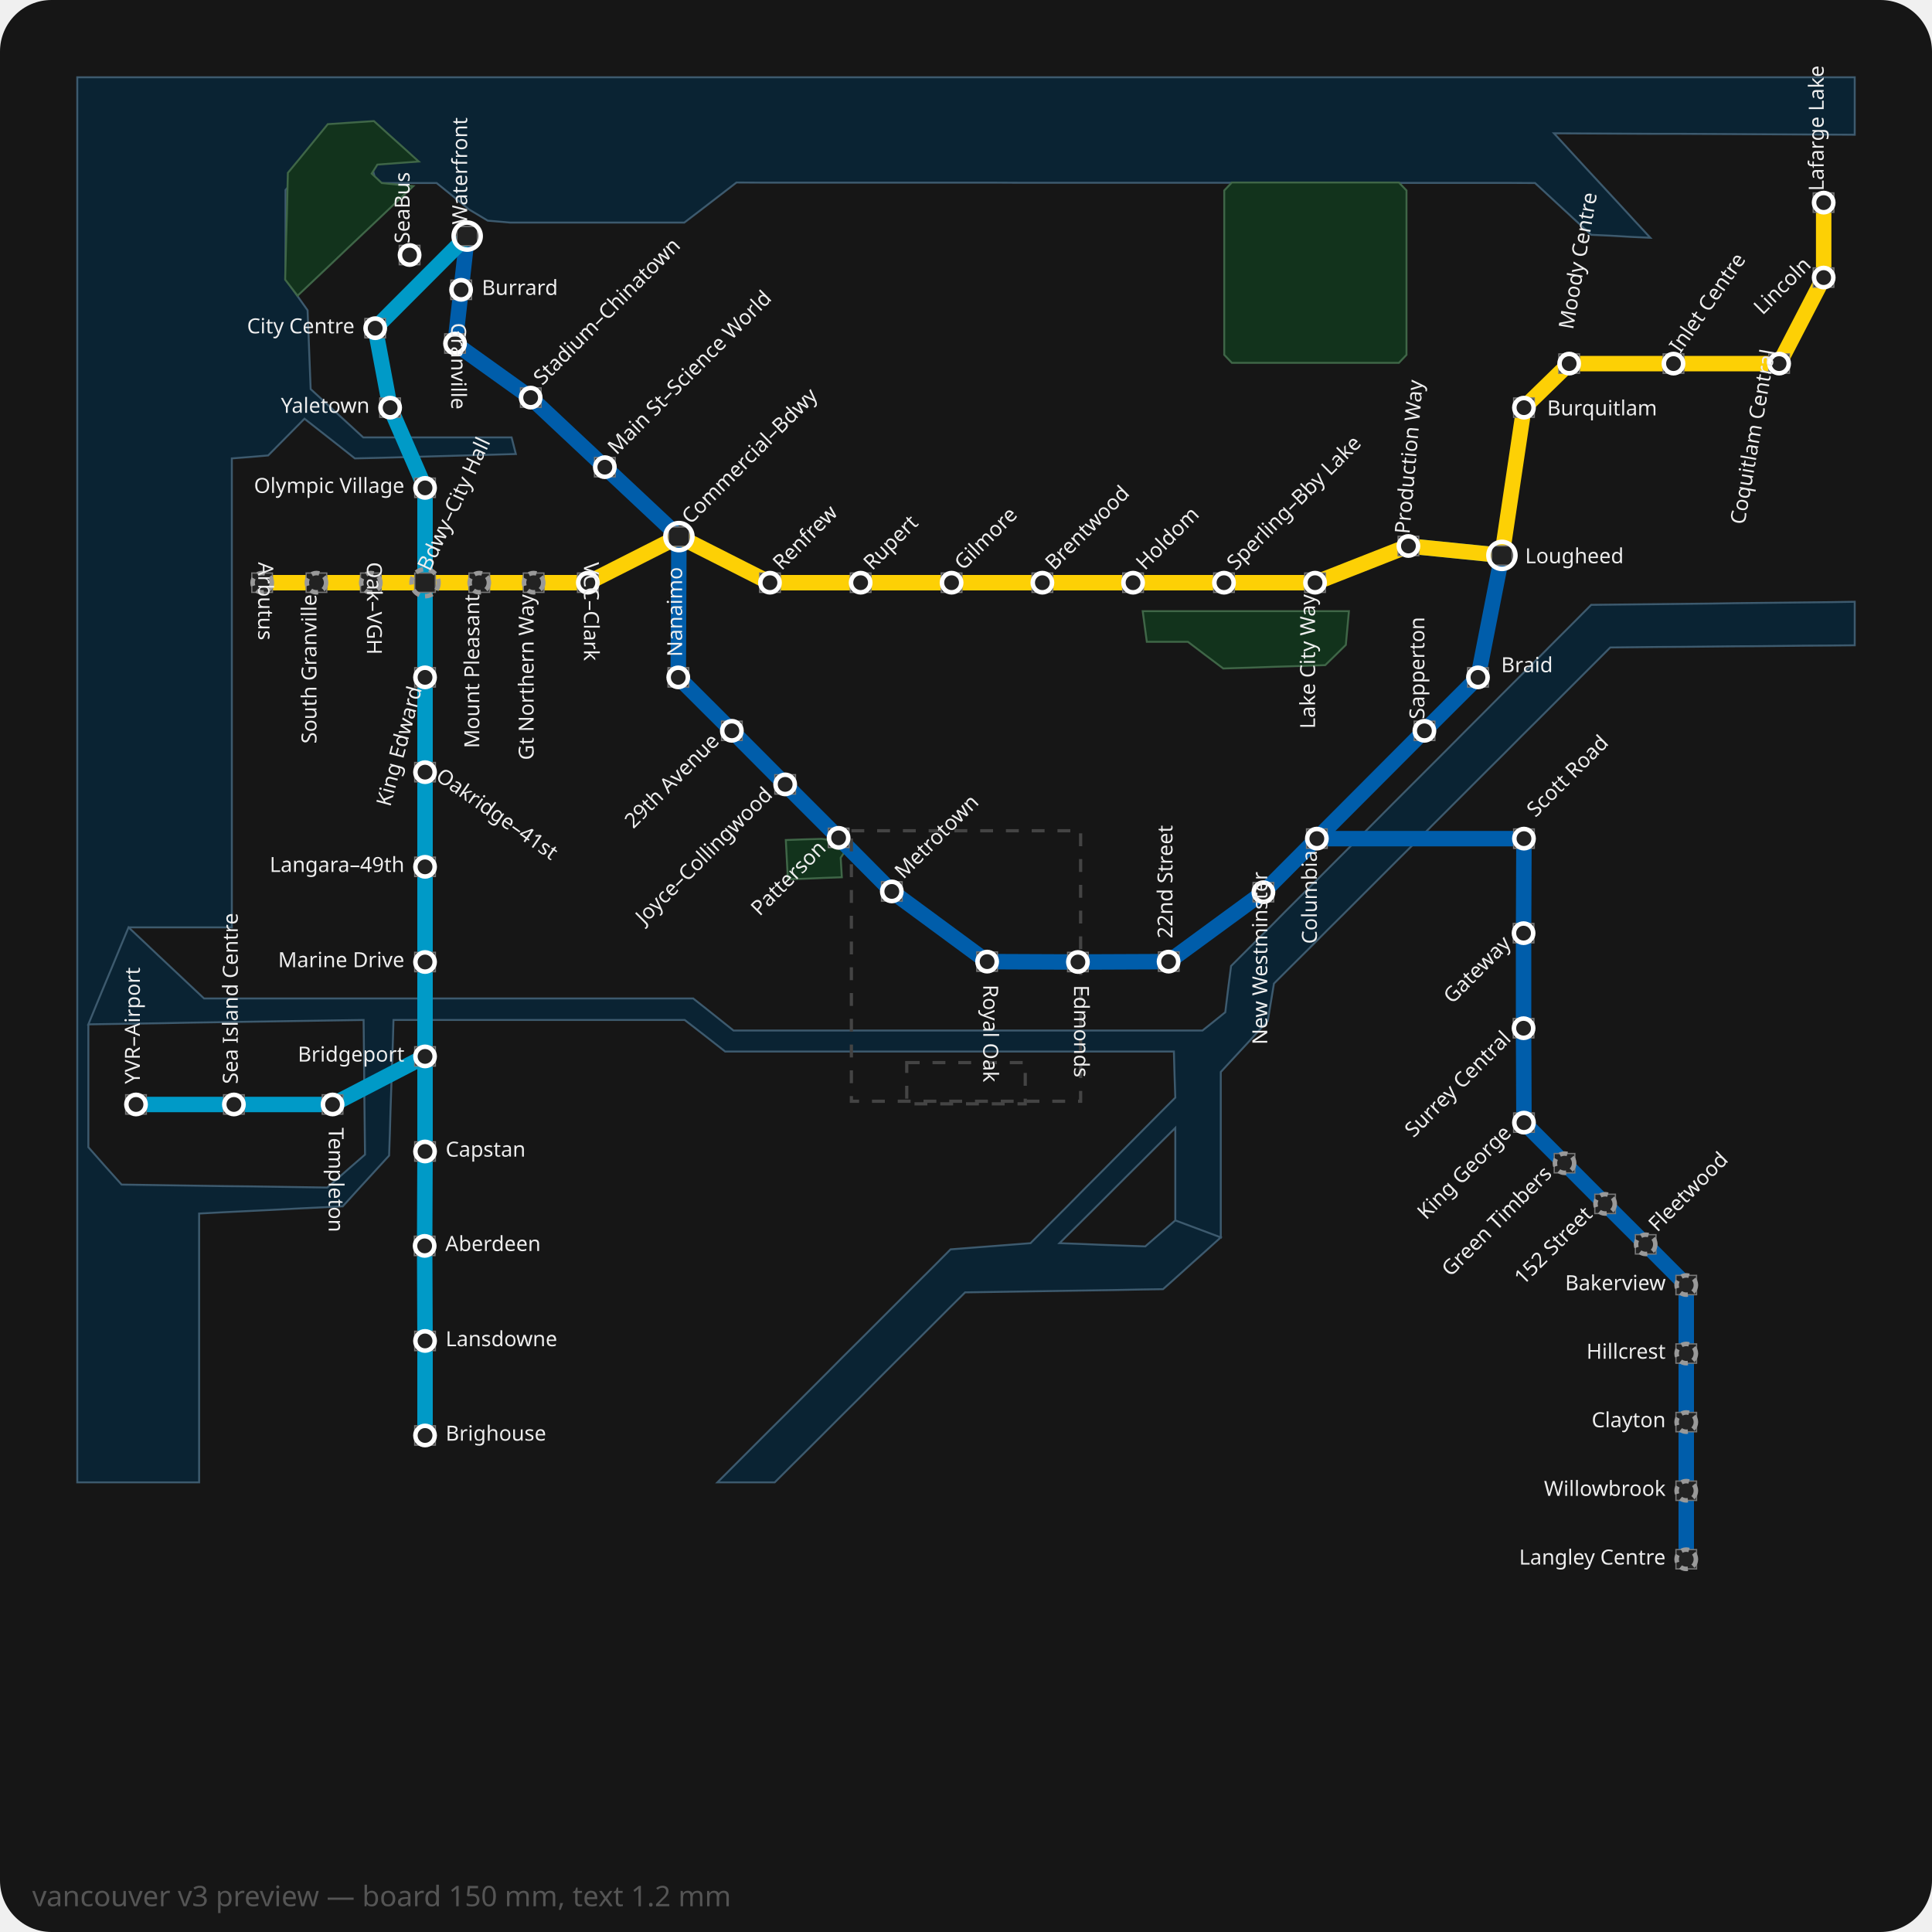
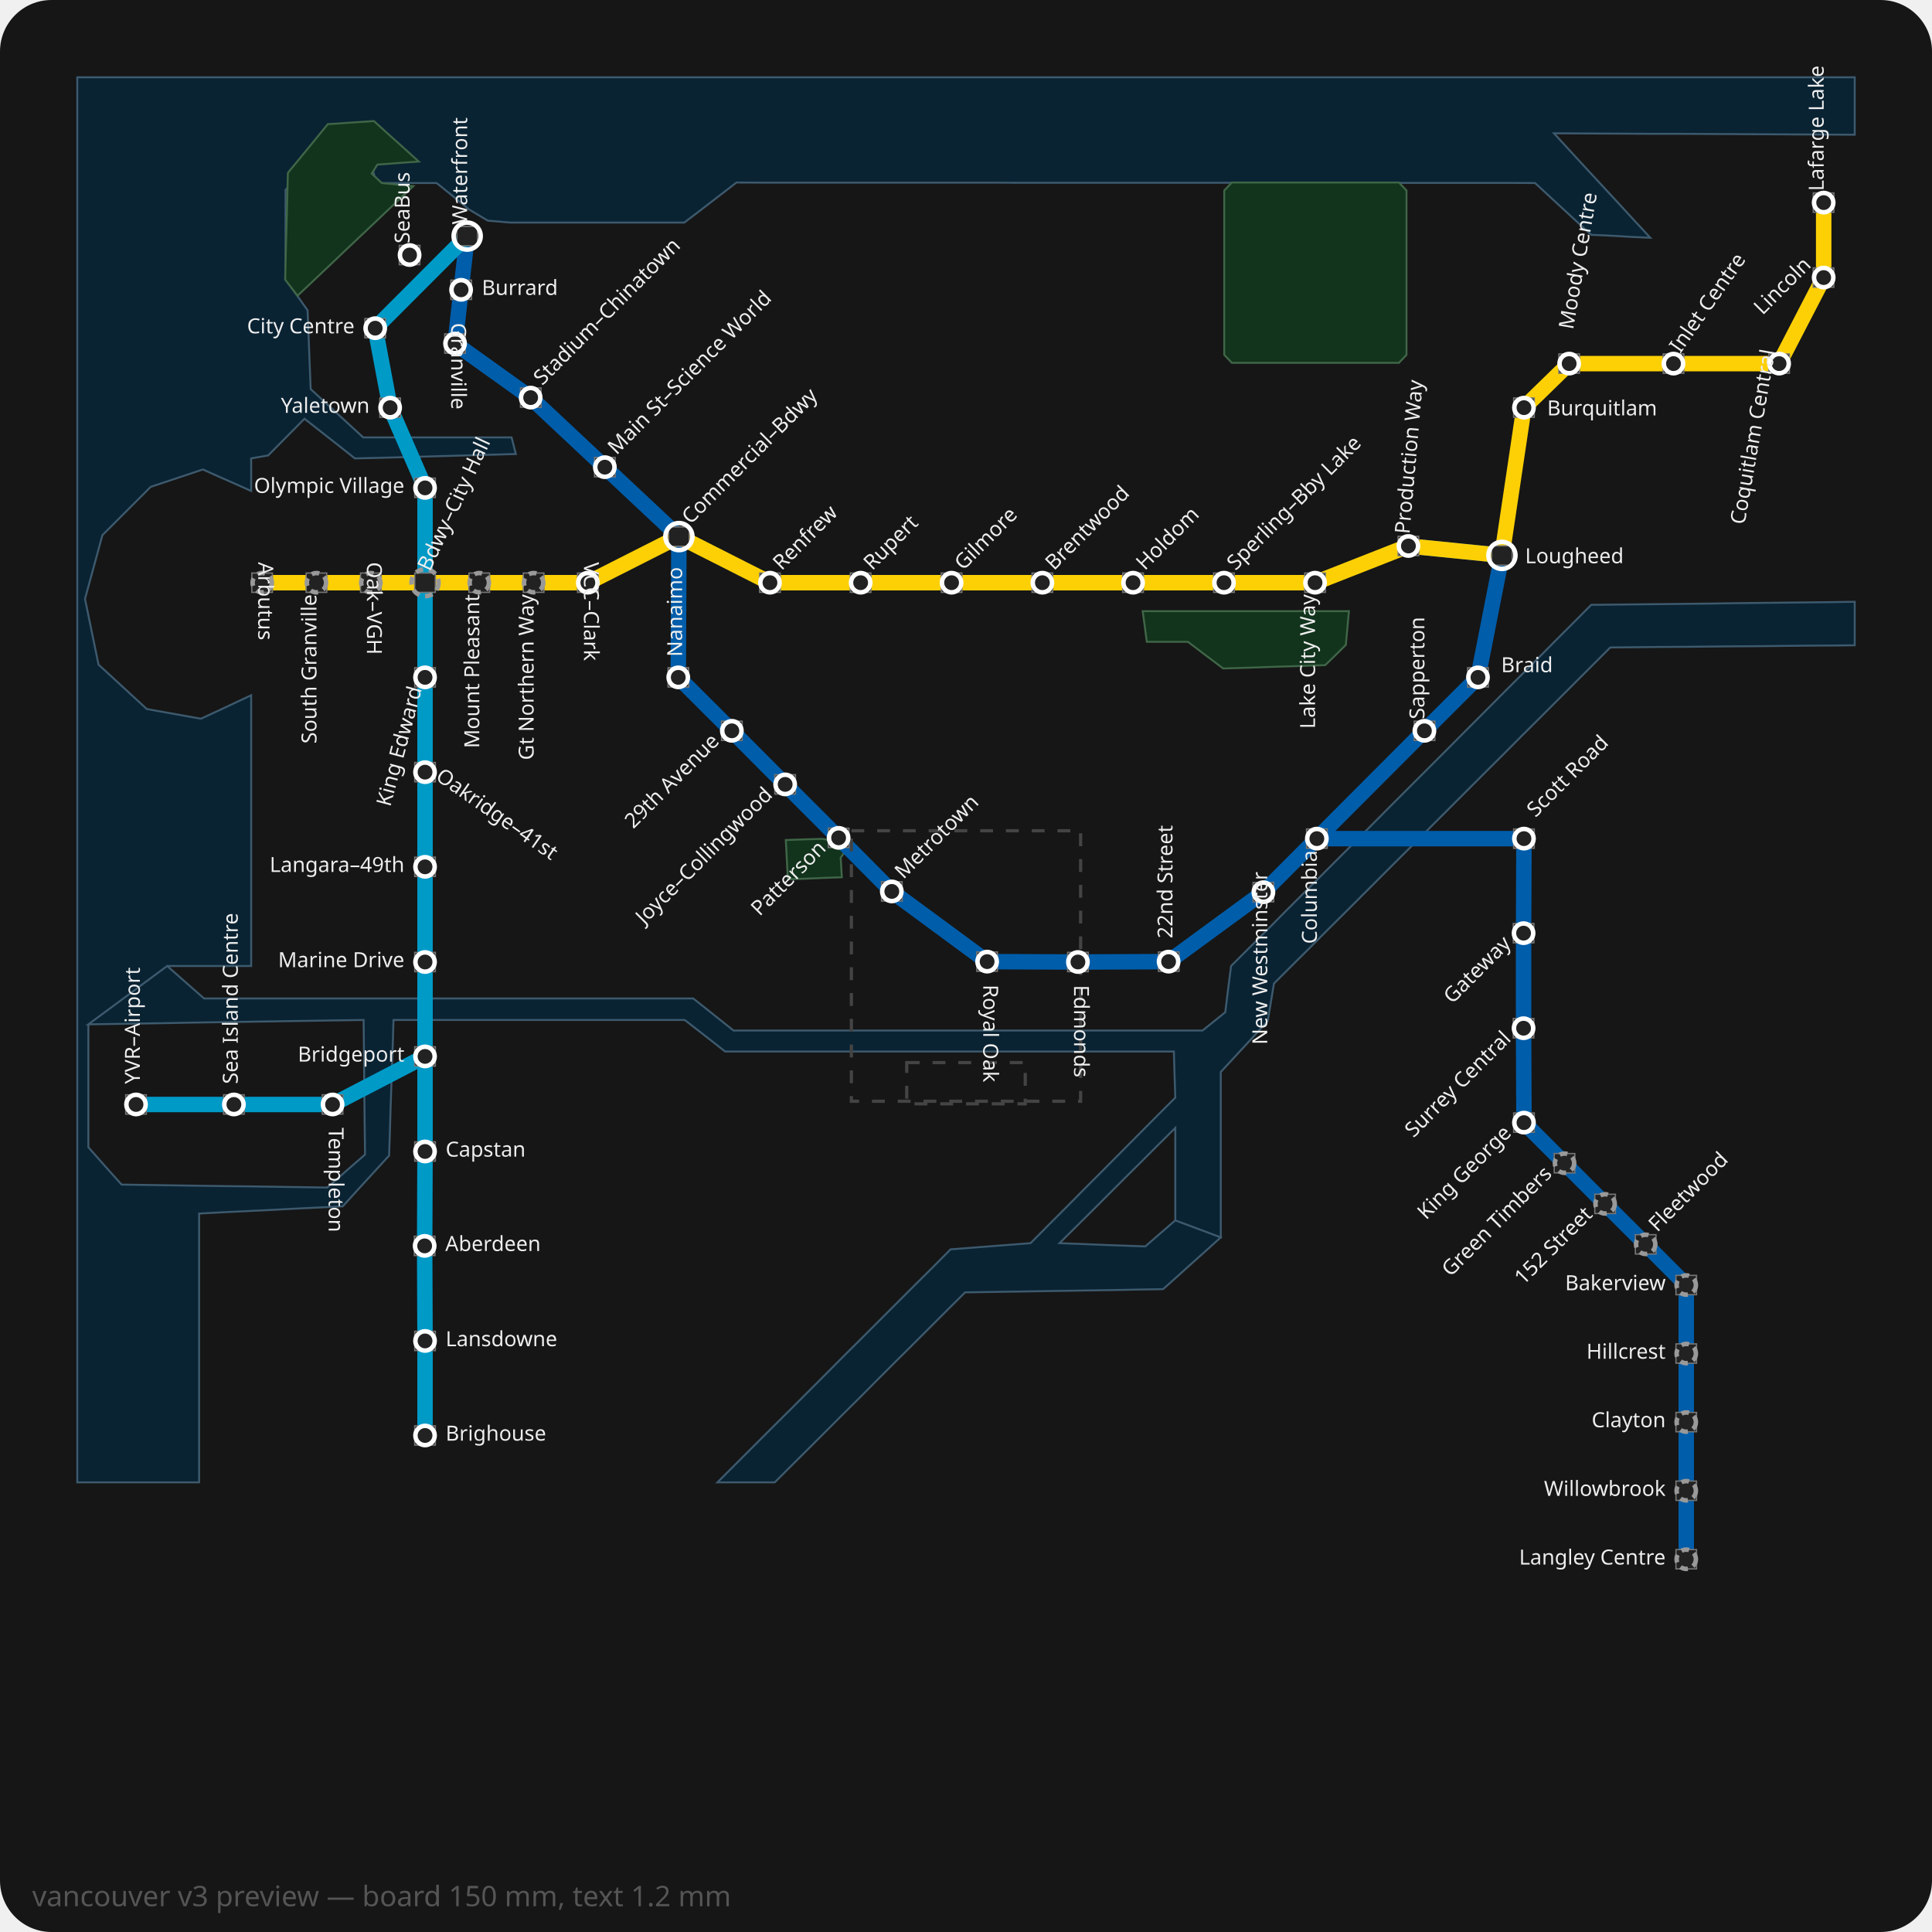
<svg xmlns="http://www.w3.org/2000/svg" width="150.0mm" height="150.0mm" viewBox="0 0 150.0 150.0" font-family="sans-serif">
  <rect x="0" y="0" width="150.0" height="150.0" rx="4" fill="#161616" />
-   <polygon points="6.00,6.00 6.00,7.98 6.00,9.97 6.00,11.95 6.00,13.93 6.00,15.92 6.00,17.90 6.00,19.88 6.00,21.87 6.00,23.85 6.00,25.84 6.00,27.82 6.00,29.80 6.00,31.79 6.00,33.77 6.00,35.75 6.00,37.74 6.00,39.72 6.00,41.70 6.00,43.69 6.00,45.67 6.00,47.65 6.00,49.64 6.00,51.62 6.00,53.61 6.00,55.59 6.00,57.57 6.00,59.56 6.00,61.54 6.00,63.52 6.00,65.51 6.00,67.49 6.00,69.47 6.00,71.46 6.00,73.44 6.00,75.42 6.00,77.41 6.00,79.39 6.00,81.37 6.00,83.36 6.00,85.34 6.00,87.33 6.00,89.31 6.00,91.29 6.00,93.28 6.00,95.26 6.00,97.24 6.00,99.23 6.00,101.21 6.00,103.19 6.00,105.18 6.00,107.16 6.00,109.14 6.00,111.13 6.00,113.11 6.00,115.09 7.89,115.09 9.79,115.09 11.68,115.09 13.57,115.09 15.46,115.09 15.46,113.20 15.46,111.30 15.46,109.40 15.46,107.50 15.46,105.60 15.46,103.71 15.46,101.81 15.46,99.91 15.46,98.01 15.46,96.11 15.46,94.22 17.32,94.12 19.18,94.03 21.04,93.94 22.89,93.84 24.75,93.75 26.61,93.66 27.81,92.34 29.01,91.03 30.21,89.72 30.27,87.96 30.32,86.20 30.38,84.45 30.44,82.70 30.50,80.94 30.55,79.19 32.44,79.19 34.32,79.19 36.21,79.19 38.09,79.19 39.97,79.19 41.86,79.19 43.74,79.19 45.62,79.19 47.51,79.19 49.39,79.19 51.28,79.19 53.16,79.19 54.73,80.41 56.30,81.64 58.23,81.64 60.17,81.64 62.10,81.64 64.04,81.64 65.97,81.64 67.91,81.64 69.85,81.64 71.78,81.64 73.72,81.64 75.65,81.64 77.59,81.64 79.53,81.64 81.46,81.64 83.40,81.64 85.33,81.64 87.27,81.64 89.20,81.64 91.14,81.64 91.19,83.43 91.25,85.22 89.84,86.63 88.44,88.04 87.03,89.46 85.63,90.87 84.22,92.28 82.82,93.70 81.41,95.11 80.01,96.52 78.46,96.64 76.91,96.76 75.35,96.88 73.80,97.00 72.41,98.40 71.01,99.79 69.62,101.18 68.23,102.57 66.84,103.96 65.44,105.35 64.05,106.75 62.66,108.14 61.27,109.53 59.87,110.92 58.48,112.31 57.09,113.70 55.70,115.09 57.18,115.09 58.67,115.09 60.15,115.09 61.49,113.75 62.84,112.41 64.18,111.07 65.52,109.73 66.87,108.39 68.21,107.04 69.55,105.70 70.90,104.36 72.24,103.02 73.58,101.68 74.93,100.34 76.85,100.31 78.77,100.28 80.69,100.25 82.61,100.22 84.53,100.19 86.46,100.16 88.38,100.12 90.30,100.09 91.42,99.09 92.54,98.08 93.66,97.08 94.78,96.07 93.02,95.41 91.25,94.75 90.08,95.76 88.92,96.77 87.25,96.71 85.59,96.65 83.93,96.58 82.26,96.52 83.54,95.25 84.83,93.97 86.11,92.69 87.39,91.41 88.68,90.13 89.96,88.85 91.25,87.57 91.25,89.37 91.25,91.16 91.25,92.96 91.25,94.75 93.02,95.41 94.78,96.07 94.78,94.24 94.78,92.41 94.78,90.57 94.78,88.74 94.78,86.90 94.78,85.07 94.78,83.23 96.00,81.91 97.22,80.59 98.43,79.26 98.67,77.81 98.91,76.36 100.28,74.99 101.66,73.62 103.03,72.24 104.41,70.87 105.78,69.50 107.16,68.12 108.53,66.75 109.91,65.38 111.28,64.00 112.65,62.63 114.03,61.25 115.40,59.88 116.78,58.51 118.15,57.13 119.53,55.76 120.90,54.39 122.28,53.01 123.65,51.64 125.02,50.27 126.92,50.25 128.82,50.23 130.72,50.22 132.62,50.20 134.51,50.18 136.41,50.17 138.31,50.15 140.20,50.13 142.10,50.12 144.00,50.10 144.00,48.41 144.00,46.72 142.14,46.75 140.28,46.77 138.42,46.79 136.56,46.81 134.70,46.83 132.84,46.86 130.98,46.88 129.12,46.90 127.26,46.92 125.40,46.94 123.54,46.96 122.14,48.37 120.74,49.77 119.35,51.17 117.95,52.57 116.55,53.97 115.15,55.38 113.75,56.78 112.36,58.18 110.96,59.58 109.56,60.98 108.16,62.38 106.76,63.79 105.37,65.19 103.97,66.59 102.57,67.99 101.17,69.39 99.77,70.79 98.38,72.20 96.98,73.60 95.58,75.00 95.35,76.79 95.13,78.59 94.25,79.30 93.36,80.01 91.44,80.01 89.53,80.01 87.61,80.01 85.70,80.01 83.78,80.01 81.86,80.01 79.95,80.01 78.03,80.01 76.12,80.01 74.20,80.01 72.28,80.01 70.37,80.01 68.45,80.01 66.54,80.01 64.62,80.01 62.70,80.01 60.79,80.01 58.87,80.01 56.95,80.01 55.91,79.18 54.87,78.35 53.82,77.52 51.82,77.52 49.82,77.52 47.82,77.52 45.82,77.52 43.83,77.52 41.83,77.52 39.83,77.52 37.83,77.52 35.83,77.52 33.83,77.52 31.83,77.52 29.83,77.52 27.83,77.52 25.83,77.52 23.84,77.52 21.84,77.52 19.84,77.52 17.84,77.52 15.84,77.52 14.67,76.42 13.49,75.31 12.32,74.21 11.15,73.10 9.98,72.00 9.35,73.51 8.73,75.01 8.10,76.52 7.48,78.02 6.86,79.53 8.80,79.50 10.74,79.47 12.68,79.44 14.63,79.40 16.57,79.37 18.51,79.34 20.46,79.31 22.40,79.28 24.34,79.25 26.29,79.22 28.23,79.19 28.25,80.93 28.27,82.67 28.28,84.41 28.30,86.16 28.32,87.90 28.34,89.64 26.87,90.92 25.41,92.20 23.41,92.17 21.42,92.14 19.42,92.11 17.42,92.09 15.43,92.06 13.43,92.03 11.43,92.00 9.44,91.97 8.14,90.52 6.86,89.07 6.86,87.16 6.86,85.25 6.86,83.35 6.86,81.44 6.86,79.53 7.48,78.02 8.10,76.52 8.73,75.01 9.35,73.51 9.98,72.00 11.58,72.00 13.19,72.00 14.79,72.00 16.39,72.00 18.00,72.00 18.00,70.08 18.00,68.17 18.00,66.25 18.00,64.34 18.00,62.42 18.00,60.50 18.00,58.59 18.00,56.67 18.00,54.76 18.00,52.84 18.00,50.92 18.00,49.01 18.00,47.09 18.00,45.18 18.00,43.26 18.00,41.34 18.00,39.43 18.00,37.51 18.00,35.59 19.41,35.48 20.82,35.36 21.76,34.41 22.70,33.46 23.64,32.51 24.95,33.54 26.25,34.56 27.55,35.59 29.34,35.55 31.12,35.50 32.91,35.45 34.70,35.40 36.48,35.35 38.27,35.30 40.05,35.25 39.72,33.96 37.80,33.96 35.88,33.96 33.96,33.96 32.04,33.96 30.12,33.96 28.20,33.96 26.84,32.71 25.48,31.46 24.12,30.21 24.06,28.68 24.00,27.15 23.94,25.62 23.88,24.09 23.02,22.88 22.17,21.67 22.17,19.94 22.17,18.21 22.17,16.48 22.17,14.75 23.36,13.37 24.55,12.00 26.35,11.92 28.14,11.84 29.94,11.76 30.83,12.30 29.84,12.59 28.86,12.88 29.22,14.21 30.78,14.21 32.34,14.21 33.90,14.21 35.16,15.23 36.41,16.26 37.87,17.13 39.60,17.28 41.53,17.28 43.46,17.28 45.40,17.28 47.33,17.28 49.26,17.28 51.20,17.28 53.13,17.28 54.48,16.25 55.83,15.21 57.18,14.17 59.18,14.18 61.18,14.18 63.18,14.18 65.18,14.18 67.18,14.18 69.18,14.18 71.18,14.18 73.18,14.18 75.18,14.18 77.18,14.18 79.18,14.19 81.18,14.19 83.18,14.19 85.18,14.19 87.18,14.19 89.18,14.19 91.18,14.19 93.18,14.19 95.18,14.19 97.18,14.19 99.18,14.20 101.18,14.20 103.18,14.20 105.18,14.20 107.18,14.20 109.18,14.20 111.18,14.20 113.18,14.20 115.18,14.20 117.18,14.20 119.18,14.21 120.63,15.55 122.08,16.89 123.54,18.23 125.07,18.30 126.60,18.39 128.13,18.46 126.88,17.11 125.64,15.76 124.39,14.41 123.14,13.06 121.89,11.70 120.65,10.35 122.59,10.36 124.54,10.37 126.48,10.38 128.43,10.39 130.38,10.39 132.32,10.40 134.27,10.41 136.22,10.42 138.16,10.43 140.11,10.44 142.05,10.45 144.00,10.46 144.00,8.97 144.00,7.49 144.00,6.00 142.00,6.00 140.00,6.00 138.00,6.00 136.00,6.00 134.00,6.00 132.00,6.00 130.00,6.00 128.00,6.00 126.00,6.00 124.00,6.00 122.00,6.00 120.00,6.00 118.00,6.00 116.00,6.00 114.00,6.00 112.00,6.00 110.00,6.00 108.00,6.00 106.00,6.00 104.00,6.00 102.00,6.00 100.00,6.00 98.00,6.00 96.00,6.00 94.00,6.00 92.00,6.00 90.00,6.00 88.00,6.00 86.00,6.00 84.00,6.00 82.00,6.00 80.00,6.00 78.00,6.00 76.00,6.00 74.00,6.00 72.00,6.00 70.00,6.00 68.00,6.00 66.00,6.00 64.00,6.00 62.00,6.00 60.00,6.00 58.00,6.00 56.00,6.00 54.00,6.00 52.00,6.00 50.00,6.00 48.00,6.00 46.00,6.00 44.00,6.00 42.00,6.00 40.00,6.00 38.00,6.00 36.00,6.00 34.00,6.00 32.00,6.00 30.00,6.00 28.00,6.00 26.00,6.00 24.00,6.00 22.00,6.00 20.00,6.00 18.00,6.00 16.00,6.00 14.00,6.00 12.00,6.00 10.00,6.00 8.00,6.00" fill="#0a2333" stroke="#3d5a6e" stroke-width="0.15" />
+   <polygon points="6.00,6.00 6.00,7.98 6.00,9.97 6.00,11.95 6.00,13.93 6.00,15.92 6.00,17.90 6.00,19.88 6.00,21.87 6.00,23.85 6.00,25.84 6.00,27.82 6.00,29.80 6.00,31.79 6.00,33.77 6.00,35.75 6.00,37.74 6.00,39.72 6.00,41.70 6.00,43.69 6.00,45.67 6.00,47.65 6.00,49.64 6.00,51.62 6.00,53.61 6.00,55.59 6.00,57.57 6.00,59.56 6.00,61.54 6.00,63.52 6.00,65.51 6.00,67.49 6.00,69.47 6.00,71.46 6.00,73.44 6.00,75.42 6.00,77.41 6.00,79.39 6.00,81.37 6.00,83.36 6.00,85.34 6.00,87.33 6.00,89.31 6.00,91.29 6.00,93.28 6.00,95.26 6.00,97.24 6.00,99.23 6.00,101.21 6.00,103.19 6.00,105.18 6.00,107.16 6.00,109.14 6.00,111.13 6.00,113.11 6.00,115.09 7.89,115.09 9.79,115.09 11.68,115.09 13.57,115.09 15.46,115.09 15.46,113.20 15.46,111.30 15.46,109.40 15.46,107.50 15.46,105.60 15.46,103.71 15.46,101.81 15.46,99.91 15.46,98.01 15.46,96.11 15.46,94.22 17.32,94.12 19.18,94.03 21.04,93.94 22.89,93.84 24.75,93.75 26.61,93.66 27.81,92.34 29.01,91.03 30.21,89.72 30.27,87.96 30.32,86.20 30.38,84.45 30.44,82.70 30.50,80.94 30.55,79.19 32.44,79.19 34.32,79.19 36.21,79.19 38.09,79.19 39.97,79.19 41.86,79.19 43.74,79.19 45.62,79.19 47.51,79.19 49.39,79.19 51.28,79.19 53.16,79.19 54.73,80.41 56.30,81.64 58.23,81.64 60.17,81.64 62.10,81.64 64.04,81.64 65.97,81.64 67.91,81.64 69.85,81.64 71.78,81.64 73.72,81.64 75.65,81.64 77.59,81.64 79.53,81.64 81.46,81.64 83.40,81.64 85.33,81.64 87.27,81.64 89.20,81.64 91.14,81.64 91.19,83.43 91.25,85.22 89.84,86.63 88.44,88.04 87.03,89.46 85.63,90.87 84.22,92.28 82.82,93.70 81.41,95.11 80.01,96.52 78.46,96.64 76.91,96.76 75.35,96.88 73.80,97.00 72.41,98.40 71.01,99.79 69.62,101.18 68.23,102.57 66.84,103.96 65.44,105.35 64.05,106.75 62.66,108.14 61.27,109.53 59.87,110.92 58.48,112.31 57.09,113.70 55.70,115.09 57.18,115.09 58.67,115.09 60.15,115.09 61.49,113.75 62.84,112.41 64.18,111.07 65.52,109.73 66.87,108.39 68.21,107.04 69.55,105.70 70.90,104.36 72.24,103.02 73.58,101.68 74.93,100.34 76.85,100.31 78.77,100.28 80.69,100.25 82.61,100.22 84.53,100.19 86.46,100.16 88.38,100.12 90.30,100.09 91.42,99.09 92.54,98.08 93.66,97.08 94.78,96.07 93.02,95.41 91.25,94.75 90.08,95.76 88.92,96.77 87.25,96.71 85.59,96.65 83.93,96.58 82.26,96.52 83.54,95.25 84.83,93.97 86.11,92.69 87.39,91.41 88.68,90.13 89.96,88.85 91.25,87.57 91.25,89.37 91.25,91.16 91.25,92.96 91.25,94.75 93.02,95.41 94.78,96.07 94.78,94.24 94.78,92.41 94.78,90.57 94.78,88.74 94.78,86.90 94.78,85.07 94.78,83.23 96.00,81.91 97.22,80.59 98.43,79.26 98.67,77.81 98.91,76.36 100.28,74.99 101.66,73.62 103.03,72.24 104.41,70.87 105.78,69.50 107.16,68.12 108.53,66.75 109.91,65.38 111.28,64.00 112.65,62.63 114.03,61.25 115.40,59.88 116.78,58.51 118.15,57.13 119.53,55.76 120.90,54.39 122.28,53.01 123.65,51.64 125.02,50.27 126.92,50.25 128.82,50.23 130.72,50.22 132.62,50.20 134.51,50.18 136.41,50.17 138.31,50.15 140.20,50.13 142.10,50.12 144.00,50.10 144.00,48.41 144.00,46.72 142.14,46.75 140.28,46.77 138.42,46.79 136.56,46.81 134.70,46.83 132.84,46.86 130.98,46.88 129.12,46.90 127.26,46.92 125.40,46.94 123.54,46.96 122.14,48.37 120.74,49.77 119.35,51.17 117.95,52.57 116.55,53.97 115.15,55.38 113.75,56.78 112.36,58.18 110.96,59.58 109.56,60.98 108.16,62.38 106.76,63.79 105.37,65.19 103.97,66.59 102.57,67.99 101.17,69.39 99.77,70.79 98.38,72.20 96.98,73.60 95.58,75.00 95.35,76.79 95.13,78.59 94.25,79.30 93.36,80.01 91.44,80.01 89.53,80.01 87.61,80.01 85.70,80.01 83.78,80.01 81.86,80.01 79.95,80.01 78.03,80.01 76.12,80.01 74.20,80.01 72.28,80.01 70.37,80.01 68.45,80.01 66.54,80.01 64.62,80.01 62.70,80.01 60.79,80.01 58.87,80.01 56.95,80.01 55.91,79.18 54.87,78.35 53.82,77.52 51.82,77.52 49.82,77.52 47.82,77.52 45.82,77.52 43.83,77.52 41.83,77.52 39.83,77.52 37.83,77.52 35.83,77.52 33.83,77.52 31.83,77.52 29.83,77.52 27.83,77.52 25.83,77.52 23.84,77.52 21.84,77.52 19.84,77.52 17.84,77.52 15.84,77.52 14.41,76.26 12.98,75.00 11.45,76.13 9.92,77.27 8.39,78.40 6.86,79.53 8.80,79.50 10.74,79.47 12.68,79.44 14.63,79.40 16.57,79.37 18.51,79.34 20.46,79.31 22.40,79.28 24.34,79.25 26.29,79.22 28.23,79.19 28.25,80.93 28.27,82.67 28.28,84.41 28.30,86.16 28.32,87.90 28.34,89.64 26.87,90.92 25.41,92.20 23.41,92.17 21.42,92.14 19.42,92.11 17.42,92.09 15.43,92.06 13.43,92.03 11.43,92.00 9.44,91.97 8.14,90.52 6.86,89.07 6.86,87.16 6.86,85.25 6.86,83.35 6.86,81.44 6.86,79.53 8.39,78.40 9.92,77.27 11.45,76.13 12.98,75.00 14.61,75.00 16.24,75.00 17.87,75.00 19.50,75.00 19.50,73.09 19.50,71.18 19.50,69.27 19.50,67.36 19.50,65.45 19.50,63.54 19.50,61.63 19.50,59.72 19.50,57.81 19.50,55.90 19.50,53.98 18.20,54.59 16.90,55.20 15.60,55.80 14.20,55.55 12.80,55.30 11.40,55.05 10.15,53.90 8.90,52.75 7.65,51.60 7.30,49.90 6.95,48.20 6.60,46.50 7.05,44.85 7.50,43.20 7.95,41.55 9.20,40.30 10.45,39.05 11.70,37.80 13.05,37.35 14.40,36.90 15.75,36.45 17.00,37.01 18.25,37.56 19.50,38.12 19.50,36.86 19.50,35.59 20.82,35.36 21.76,34.41 22.70,33.46 23.64,32.51 24.95,33.54 26.25,34.56 27.55,35.59 29.34,35.55 31.12,35.50 32.91,35.45 34.70,35.40 36.48,35.35 38.27,35.30 40.05,35.25 39.72,33.96 37.80,33.96 35.88,33.96 33.96,33.96 32.04,33.96 30.12,33.96 28.20,33.96 26.84,32.71 25.48,31.46 24.12,30.21 24.06,28.68 24.00,27.15 23.94,25.62 23.88,24.09 23.02,22.88 22.17,21.67 22.17,19.94 22.17,18.21 22.17,16.48 22.17,14.75 23.36,13.37 24.55,12.00 26.35,11.92 28.14,11.84 29.94,11.76 30.83,12.30 29.84,12.59 28.86,12.88 29.22,14.21 30.78,14.21 32.34,14.21 33.90,14.21 35.16,15.23 36.41,16.26 37.87,17.13 39.60,17.28 41.53,17.28 43.46,17.28 45.40,17.28 47.33,17.28 49.26,17.28 51.20,17.28 53.13,17.28 54.48,16.25 55.83,15.21 57.18,14.17 59.18,14.18 61.18,14.18 63.18,14.18 65.18,14.18 67.18,14.18 69.18,14.18 71.18,14.18 73.18,14.18 75.18,14.18 77.18,14.18 79.18,14.19 81.18,14.19 83.18,14.19 85.18,14.19 87.18,14.19 89.18,14.19 91.18,14.19 93.18,14.19 95.18,14.19 97.18,14.19 99.18,14.20 101.18,14.20 103.18,14.20 105.18,14.20 107.18,14.20 109.18,14.20 111.18,14.20 113.18,14.20 115.18,14.20 117.18,14.20 119.18,14.21 120.63,15.55 122.08,16.89 123.54,18.23 125.07,18.30 126.60,18.39 128.13,18.46 126.88,17.11 125.64,15.76 124.39,14.41 123.14,13.06 121.89,11.70 120.65,10.35 122.59,10.36 124.54,10.37 126.48,10.38 128.43,10.39 130.38,10.39 132.32,10.40 134.27,10.41 136.22,10.42 138.16,10.43 140.11,10.44 142.05,10.45 144.00,10.46 144.00,8.97 144.00,7.49 144.00,6.00 142.00,6.00 140.00,6.00 138.00,6.00 136.00,6.00 134.00,6.00 132.00,6.00 130.00,6.00 128.00,6.00 126.00,6.00 124.00,6.00 122.00,6.00 120.00,6.00 118.00,6.00 116.00,6.00 114.00,6.00 112.00,6.00 110.00,6.00 108.00,6.00 106.00,6.00 104.00,6.00 102.00,6.00 100.00,6.00 98.00,6.00 96.00,6.00 94.00,6.00 92.00,6.00 90.00,6.00 88.00,6.00 86.00,6.00 84.00,6.00 82.00,6.00 80.00,6.00 78.00,6.00 76.00,6.00 74.00,6.00 72.00,6.00 70.00,6.00 68.00,6.00 66.00,6.00 64.00,6.00 62.00,6.00 60.00,6.00 58.00,6.00 56.00,6.00 54.00,6.00 52.00,6.00 50.00,6.00 48.00,6.00 46.00,6.00 44.00,6.00 42.00,6.00 40.00,6.00 38.00,6.00 36.00,6.00 34.00,6.00 32.00,6.00 30.00,6.00 28.00,6.00 26.00,6.00 24.00,6.00 22.00,6.00 20.00,6.00 18.00,6.00 16.00,6.00 14.00,6.00 12.00,6.00 10.00,6.00 8.00,6.00" fill="#0a2333" stroke="#3d5a6e" stroke-width="0.15" />
  <polygon points="109.20,27.55 109.20,25.73 109.20,23.91 109.20,22.08 109.20,20.26 109.20,18.44 109.20,16.61 109.20,14.79 108.61,14.17 106.76,14.17 104.91,14.17 103.05,14.17 101.20,14.17 99.35,14.17 97.49,14.17 95.64,14.17 95.05,14.79 95.05,16.61 95.05,18.44 95.05,20.26 95.05,22.08 95.05,23.91 95.05,25.73 95.05,27.55 95.64,28.17 97.49,28.17 99.35,28.17 101.20,28.17 103.05,28.17 104.91,28.17 106.76,28.17 108.61,28.17" fill="#12331c" stroke="#3f6647" stroke-width="0.15" />
  <polygon points="29.64,14.21 28.86,13.48 29.30,12.78 30.90,12.66 32.51,12.54 31.35,11.49 30.19,10.45 29.03,9.40 27.24,9.52 25.45,9.64 24.42,10.90 23.39,12.16 22.35,13.42 22.31,15.08 22.27,16.74 22.22,18.39 22.18,20.05 22.14,21.71 23.10,22.96 24.38,21.75 25.67,20.53 26.95,19.31 28.23,18.10 29.52,16.88 30.80,15.66 32.09,14.45 30.86,14.33" fill="#12331c" stroke="#3f6647" stroke-width="0.15" />
  <polygon points="94.97,51.90 96.95,51.84 98.93,51.77 100.91,51.71 102.89,51.64 103.69,50.86 104.49,50.07 104.61,48.76 104.73,47.45 102.95,47.45 101.17,47.45 99.39,47.45 97.62,47.45 95.84,47.45 94.06,47.45 92.28,47.45 90.50,47.45 88.72,47.45 88.88,48.64 89.04,49.83 90.64,49.83 92.23,49.83 93.60,50.87" fill="#12331c" stroke="#3f6647" stroke-width="0.15" />
  <polygon points="65.36,68.11 65.27,66.60 66.04,65.43 63.80,65.13 62.40,65.17 61.01,65.22 61.09,66.74 61.17,68.27 62.57,68.22 63.96,68.16" fill="#12331c" stroke="#3f6647" stroke-width="0.15" />
  <polyline points="36.27,18.33 35.80,22.50 35.33,26.67 41.20,30.87 46.96,36.27 52.71,41.66 52.66,52.59 56.82,56.74 60.96,60.90 65.11,65.05 69.24,69.21 76.64,74.66 83.69,74.69 90.73,74.66 98.09,69.27 102.24,65.11" fill="none" stroke="#005DAA" stroke-width="1.2" stroke-linejoin="round" stroke-linecap="round" />
  <polyline points="102.24,65.11 110.59,56.74 114.75,52.59 116.61,43.12 109.35,42.39" fill="none" stroke="#005DAA" stroke-width="1.2" stroke-linejoin="round" stroke-linecap="round" />
  <polyline points="102.24,65.11 118.32,65.11 118.29,72.45 118.29,79.83 118.32,87.16 121.47,90.31 124.62,93.47 127.77,96.61 130.92,99.77 130.92,105.09 130.92,110.41 130.92,115.74 130.92,121.06" fill="none" stroke="#005DAA" stroke-width="1.2" stroke-linejoin="round" stroke-linecap="round" />
  <polyline points="20.36,45.24 24.57,45.24 28.79,45.24 33.00,45.24 37.21,45.24 41.43,45.24 45.64,45.24 52.71,41.66 59.78,45.24 66.82,45.24 73.88,45.24 80.93,45.24 87.97,45.24 95.03,45.24 102.10,45.24 109.35,42.39 116.61,43.12 118.32,31.65 121.83,28.23 129.93,28.23 138.13,28.23 141.59,21.55 141.59,15.73" fill="none" stroke="#FDD005" stroke-width="1.2" stroke-linejoin="round" stroke-linecap="round" />
  <polyline points="36.27,18.33 29.13,25.48 30.29,31.65 33.00,37.88 33.00,45.24 33.00,52.59 33.00,59.95 33.00,67.30 33.00,74.69 33.00,82.02" fill="none" stroke="#009AC7" stroke-width="1.2" stroke-linejoin="round" stroke-linecap="round" />
  <polyline points="33.00,82.02 25.82,85.75 18.16,85.75 10.56,85.75" fill="none" stroke="#009AC7" stroke-width="1.2" stroke-linejoin="round" stroke-linecap="round" />
  <polyline points="33.00,82.02 33.00,89.40 32.97,96.73 33.00,104.11 33.00,111.45" fill="none" stroke="#009AC7" stroke-width="1.2" stroke-linejoin="round" stroke-linecap="round" />
  <rect x="66.10" y="64.50" width="17.8" height="21.0" fill="none" stroke="#444" stroke-width="0.25" stroke-dasharray="1,1" />
  <rect x="70.40" y="82.50" width="9.2" height="3.2" fill="none" stroke="#444" stroke-width="0.25" stroke-dasharray="1,1" />
  <rect x="35.47" y="17.58" width="1.6" height="1.5" fill="#222" stroke="#777" stroke-width="0.1" />
  <circle cx="36.27" cy="18.33" r="1.05" fill="none" stroke="#fff" stroke-width="0.35" />
  <rect x="35.01" y="21.75" width="1.6" height="1.5" fill="#222" stroke="#777" stroke-width="0.1" />
  <circle cx="35.80" cy="22.50" r="0.75" fill="none" stroke="#fff" stroke-width="0.35" />
  <rect x="34.53" y="25.92" width="1.6" height="1.5" fill="#222" stroke="#777" stroke-width="0.1" />
  <circle cx="35.33" cy="26.67" r="0.75" fill="none" stroke="#fff" stroke-width="0.35" />
  <rect x="40.41" y="30.12" width="1.6" height="1.5" fill="#222" stroke="#777" stroke-width="0.1" />
  <circle cx="41.20" cy="30.87" r="0.75" fill="none" stroke="#fff" stroke-width="0.35" />
  <rect x="46.16" y="35.52" width="1.6" height="1.5" fill="#222" stroke="#777" stroke-width="0.1" />
  <circle cx="46.96" cy="36.27" r="0.75" fill="none" stroke="#fff" stroke-width="0.35" />
  <rect x="51.91" y="40.91" width="1.6" height="1.5" fill="#222" stroke="#777" stroke-width="0.1" />
  <circle cx="52.71" cy="41.66" r="1.05" fill="none" stroke="#fff" stroke-width="0.35" />
  <rect x="51.87" y="51.84" width="1.6" height="1.5" fill="#222" stroke="#777" stroke-width="0.1" />
  <circle cx="52.66" cy="52.59" r="0.75" fill="none" stroke="#fff" stroke-width="0.35" />
  <rect x="56.02" y="55.99" width="1.6" height="1.5" fill="#222" stroke="#777" stroke-width="0.1" />
  <circle cx="56.82" cy="56.74" r="0.75" fill="none" stroke="#fff" stroke-width="0.35" />
  <rect x="60.16" y="60.15" width="1.6" height="1.5" fill="#222" stroke="#777" stroke-width="0.1" />
  <circle cx="60.96" cy="60.90" r="0.75" fill="none" stroke="#fff" stroke-width="0.35" />
  <rect x="64.31" y="64.30" width="1.6" height="1.5" fill="#222" stroke="#777" stroke-width="0.1" />
  <circle cx="65.11" cy="65.05" r="0.75" fill="none" stroke="#fff" stroke-width="0.35" />
  <rect x="68.44" y="68.46" width="1.6" height="1.5" fill="#222" stroke="#777" stroke-width="0.1" />
  <circle cx="69.24" cy="69.21" r="0.75" fill="none" stroke="#fff" stroke-width="0.35" />
  <rect x="75.84" y="73.91" width="1.6" height="1.5" fill="#222" stroke="#777" stroke-width="0.1" />
  <circle cx="76.64" cy="74.66" r="0.75" fill="none" stroke="#fff" stroke-width="0.35" />
  <rect x="82.89" y="73.94" width="1.6" height="1.5" fill="#222" stroke="#777" stroke-width="0.1" />
  <circle cx="83.69" cy="74.69" r="0.75" fill="none" stroke="#fff" stroke-width="0.35" />
  <rect x="89.94" y="73.91" width="1.6" height="1.5" fill="#222" stroke="#777" stroke-width="0.1" />
  <circle cx="90.73" cy="74.66" r="0.75" fill="none" stroke="#fff" stroke-width="0.35" />
  <rect x="97.29" y="68.52" width="1.6" height="1.5" fill="#222" stroke="#777" stroke-width="0.1" />
  <circle cx="98.09" cy="69.27" r="0.75" fill="none" stroke="#fff" stroke-width="0.35" />
  <rect x="101.44" y="64.36" width="1.6" height="1.5" fill="#222" stroke="#777" stroke-width="0.1" />
  <circle cx="102.24" cy="65.11" r="0.75" fill="none" stroke="#fff" stroke-width="0.35" />
  <rect x="109.80" y="55.99" width="1.6" height="1.5" fill="#222" stroke="#777" stroke-width="0.1" />
  <circle cx="110.59" cy="56.74" r="0.75" fill="none" stroke="#fff" stroke-width="0.35" />
  <rect x="113.95" y="51.84" width="1.6" height="1.5" fill="#222" stroke="#777" stroke-width="0.1" />
  <circle cx="114.75" cy="52.59" r="0.75" fill="none" stroke="#fff" stroke-width="0.35" />
  <rect x="115.81" y="42.38" width="1.6" height="1.5" fill="#222" stroke="#777" stroke-width="0.1" />
  <circle cx="116.61" cy="43.12" r="1.05" fill="none" stroke="#fff" stroke-width="0.35" />
  <rect x="108.55" y="41.64" width="1.6" height="1.5" fill="#222" stroke="#777" stroke-width="0.1" />
  <circle cx="109.35" cy="42.39" r="0.75" fill="none" stroke="#fff" stroke-width="0.35" />
  <rect x="117.52" y="64.36" width="1.6" height="1.5" fill="#222" stroke="#777" stroke-width="0.1" />
  <circle cx="118.32" cy="65.11" r="0.75" fill="none" stroke="#fff" stroke-width="0.35" />
  <rect x="117.49" y="71.70" width="1.6" height="1.5" fill="#222" stroke="#777" stroke-width="0.1" />
  <circle cx="118.29" cy="72.45" r="0.75" fill="none" stroke="#fff" stroke-width="0.35" />
  <rect x="117.49" y="79.08" width="1.6" height="1.5" fill="#222" stroke="#777" stroke-width="0.1" />
  <circle cx="118.29" cy="79.83" r="0.75" fill="none" stroke="#fff" stroke-width="0.35" />
  <rect x="117.52" y="86.41" width="1.6" height="1.5" fill="#222" stroke="#777" stroke-width="0.1" />
  <circle cx="118.32" cy="87.16" r="0.75" fill="none" stroke="#fff" stroke-width="0.35" />
  <rect x="120.67" y="89.56" width="1.6" height="1.5" fill="#222" stroke="#777" stroke-width="0.1" />
  <circle cx="121.47" cy="90.31" r="0.75" fill="none" stroke="#999" stroke-width="0.35" stroke-dasharray="0.6,0.45" />
  <rect x="123.82" y="92.72" width="1.6" height="1.5" fill="#222" stroke="#777" stroke-width="0.1" />
  <circle cx="124.62" cy="93.47" r="0.75" fill="none" stroke="#999" stroke-width="0.35" stroke-dasharray="0.6,0.45" />
  <rect x="126.97" y="95.86" width="1.6" height="1.5" fill="#222" stroke="#777" stroke-width="0.1" />
  <circle cx="127.77" cy="96.61" r="0.75" fill="none" stroke="#999" stroke-width="0.35" stroke-dasharray="0.6,0.45" />
  <rect x="130.12" y="99.02" width="1.6" height="1.5" fill="#222" stroke="#777" stroke-width="0.1" />
  <circle cx="130.92" cy="99.77" r="0.75" fill="none" stroke="#999" stroke-width="0.35" stroke-dasharray="0.6,0.45" />
  <rect x="130.12" y="104.34" width="1.6" height="1.5" fill="#222" stroke="#777" stroke-width="0.1" />
  <circle cx="130.92" cy="105.09" r="0.75" fill="none" stroke="#999" stroke-width="0.35" stroke-dasharray="0.6,0.45" />
  <rect x="130.12" y="109.66" width="1.6" height="1.5" fill="#222" stroke="#777" stroke-width="0.1" />
  <circle cx="130.92" cy="110.41" r="0.75" fill="none" stroke="#999" stroke-width="0.35" stroke-dasharray="0.6,0.45" />
  <rect x="130.12" y="114.99" width="1.6" height="1.5" fill="#222" stroke="#777" stroke-width="0.1" />
  <circle cx="130.92" cy="115.74" r="0.75" fill="none" stroke="#999" stroke-width="0.35" stroke-dasharray="0.6,0.45" />
  <rect x="130.12" y="120.31" width="1.6" height="1.5" fill="#222" stroke="#777" stroke-width="0.1" />
  <circle cx="130.92" cy="121.06" r="0.75" fill="none" stroke="#999" stroke-width="0.35" stroke-dasharray="0.6,0.45" />
  <rect x="19.55" y="44.49" width="1.6" height="1.5" fill="#222" stroke="#777" stroke-width="0.1" />
  <circle cx="20.36" cy="45.24" r="0.75" fill="none" stroke="#999" stroke-width="0.35" stroke-dasharray="0.6,0.45" />
  <rect x="23.77" y="44.49" width="1.6" height="1.5" fill="#222" stroke="#777" stroke-width="0.1" />
  <circle cx="24.57" cy="45.24" r="0.75" fill="none" stroke="#999" stroke-width="0.35" stroke-dasharray="0.6,0.45" />
  <rect x="27.99" y="44.49" width="1.6" height="1.5" fill="#222" stroke="#777" stroke-width="0.1" />
  <circle cx="28.79" cy="45.24" r="0.75" fill="none" stroke="#999" stroke-width="0.35" stroke-dasharray="0.6,0.45" />
  <rect x="32.20" y="44.49" width="1.6" height="1.5" fill="#222" stroke="#777" stroke-width="0.1" />
  <circle cx="33.00" cy="45.24" r="1.05" fill="none" stroke="#999" stroke-width="0.35" stroke-dasharray="0.6,0.45" />
  <rect x="36.41" y="44.49" width="1.6" height="1.5" fill="#222" stroke="#777" stroke-width="0.1" />
  <circle cx="37.21" cy="45.24" r="0.75" fill="none" stroke="#999" stroke-width="0.35" stroke-dasharray="0.6,0.45" />
  <rect x="40.63" y="44.49" width="1.6" height="1.5" fill="#222" stroke="#777" stroke-width="0.1" />
  <circle cx="41.43" cy="45.24" r="0.75" fill="none" stroke="#999" stroke-width="0.35" stroke-dasharray="0.6,0.45" />
  <rect x="44.84" y="44.49" width="1.6" height="1.5" fill="#222" stroke="#777" stroke-width="0.1" />
  <circle cx="45.64" cy="45.24" r="0.75" fill="none" stroke="#fff" stroke-width="0.35" />
  <rect x="58.98" y="44.49" width="1.6" height="1.5" fill="#222" stroke="#777" stroke-width="0.1" />
  <circle cx="59.78" cy="45.24" r="0.75" fill="none" stroke="#fff" stroke-width="0.35" />
  <rect x="66.02" y="44.49" width="1.6" height="1.5" fill="#222" stroke="#777" stroke-width="0.1" />
  <circle cx="66.82" cy="45.24" r="0.75" fill="none" stroke="#fff" stroke-width="0.35" />
  <rect x="73.08" y="44.49" width="1.6" height="1.5" fill="#222" stroke="#777" stroke-width="0.1" />
  <circle cx="73.88" cy="45.24" r="0.75" fill="none" stroke="#fff" stroke-width="0.35" />
  <rect x="80.13" y="44.49" width="1.6" height="1.5" fill="#222" stroke="#777" stroke-width="0.1" />
  <circle cx="80.93" cy="45.24" r="0.75" fill="none" stroke="#fff" stroke-width="0.35" />
  <rect x="87.17" y="44.49" width="1.6" height="1.5" fill="#222" stroke="#777" stroke-width="0.1" />
  <circle cx="87.97" cy="45.24" r="0.75" fill="none" stroke="#fff" stroke-width="0.35" />
  <rect x="94.23" y="44.49" width="1.6" height="1.5" fill="#222" stroke="#777" stroke-width="0.1" />
  <circle cx="95.03" cy="45.24" r="0.75" fill="none" stroke="#fff" stroke-width="0.35" />
  <rect x="101.30" y="44.49" width="1.6" height="1.5" fill="#222" stroke="#777" stroke-width="0.1" />
  <circle cx="102.10" cy="45.24" r="0.75" fill="none" stroke="#fff" stroke-width="0.35" />
  <rect x="117.52" y="30.90" width="1.6" height="1.5" fill="#222" stroke="#777" stroke-width="0.1" />
  <circle cx="118.32" cy="31.65" r="0.75" fill="none" stroke="#fff" stroke-width="0.35" />
  <rect x="121.03" y="27.48" width="1.6" height="1.5" fill="#222" stroke="#777" stroke-width="0.1" />
  <circle cx="121.83" cy="28.23" r="0.75" fill="none" stroke="#fff" stroke-width="0.35" />
  <rect x="129.13" y="27.48" width="1.6" height="1.5" fill="#222" stroke="#777" stroke-width="0.1" />
  <circle cx="129.93" cy="28.23" r="0.75" fill="none" stroke="#fff" stroke-width="0.35" />
  <rect x="137.33" y="27.48" width="1.6" height="1.5" fill="#222" stroke="#777" stroke-width="0.1" />
  <circle cx="138.13" cy="28.23" r="0.75" fill="none" stroke="#fff" stroke-width="0.35" />
  <rect x="140.78" y="20.80" width="1.6" height="1.5" fill="#222" stroke="#777" stroke-width="0.1" />
  <circle cx="141.59" cy="21.55" r="0.75" fill="none" stroke="#fff" stroke-width="0.35" />
  <rect x="140.78" y="14.98" width="1.6" height="1.5" fill="#222" stroke="#777" stroke-width="0.1" />
  <circle cx="141.59" cy="15.73" r="0.75" fill="none" stroke="#fff" stroke-width="0.35" />
  <rect x="28.33" y="24.73" width="1.6" height="1.5" fill="#222" stroke="#777" stroke-width="0.1" />
  <circle cx="29.13" cy="25.48" r="0.75" fill="none" stroke="#fff" stroke-width="0.35" />
  <rect x="29.49" y="30.90" width="1.6" height="1.5" fill="#222" stroke="#777" stroke-width="0.1" />
  <circle cx="30.29" cy="31.65" r="0.75" fill="none" stroke="#fff" stroke-width="0.35" />
  <rect x="32.20" y="37.12" width="1.6" height="1.5" fill="#222" stroke="#777" stroke-width="0.1" />
  <circle cx="33.00" cy="37.88" r="0.75" fill="none" stroke="#fff" stroke-width="0.35" />
  <rect x="32.20" y="51.84" width="1.6" height="1.5" fill="#222" stroke="#777" stroke-width="0.1" />
  <circle cx="33.00" cy="52.59" r="0.75" fill="none" stroke="#fff" stroke-width="0.35" />
  <rect x="32.20" y="59.20" width="1.6" height="1.5" fill="#222" stroke="#777" stroke-width="0.1" />
  <circle cx="33.00" cy="59.95" r="0.75" fill="none" stroke="#fff" stroke-width="0.35" />
  <rect x="32.20" y="66.55" width="1.6" height="1.5" fill="#222" stroke="#777" stroke-width="0.1" />
  <circle cx="33.00" cy="67.30" r="0.75" fill="none" stroke="#fff" stroke-width="0.35" />
  <rect x="32.20" y="73.94" width="1.6" height="1.5" fill="#222" stroke="#777" stroke-width="0.1" />
  <circle cx="33.00" cy="74.69" r="0.75" fill="none" stroke="#fff" stroke-width="0.35" />
  <rect x="32.20" y="81.27" width="1.6" height="1.5" fill="#222" stroke="#777" stroke-width="0.1" />
  <circle cx="33.00" cy="82.02" r="0.75" fill="none" stroke="#fff" stroke-width="0.35" />
  <rect x="25.02" y="85.00" width="1.6" height="1.5" fill="#222" stroke="#777" stroke-width="0.1" />
  <circle cx="25.82" cy="85.75" r="0.75" fill="none" stroke="#fff" stroke-width="0.35" />
  <rect x="17.36" y="85.00" width="1.6" height="1.5" fill="#222" stroke="#777" stroke-width="0.1" />
  <circle cx="18.16" cy="85.75" r="0.75" fill="none" stroke="#fff" stroke-width="0.35" />
  <rect x="9.76" y="85.00" width="1.6" height="1.5" fill="#222" stroke="#777" stroke-width="0.1" />
  <circle cx="10.56" cy="85.75" r="0.75" fill="none" stroke="#fff" stroke-width="0.35" />
  <rect x="32.20" y="88.65" width="1.6" height="1.5" fill="#222" stroke="#777" stroke-width="0.1" />
  <circle cx="33.00" cy="89.40" r="0.75" fill="none" stroke="#fff" stroke-width="0.35" />
  <rect x="32.17" y="95.98" width="1.6" height="1.5" fill="#222" stroke="#777" stroke-width="0.1" />
  <circle cx="32.97" cy="96.73" r="0.75" fill="none" stroke="#fff" stroke-width="0.35" />
  <rect x="32.20" y="103.36" width="1.6" height="1.5" fill="#222" stroke="#777" stroke-width="0.1" />
  <circle cx="33.00" cy="104.11" r="0.75" fill="none" stroke="#fff" stroke-width="0.35" />
  <rect x="32.20" y="110.70" width="1.6" height="1.5" fill="#222" stroke="#777" stroke-width="0.1" />
  <circle cx="33.00" cy="111.45" r="0.75" fill="none" stroke="#fff" stroke-width="0.35" />
  <rect x="31.00" y="19.05" width="1.6" height="1.5" fill="#222" stroke="#777" stroke-width="0.1" />
  <circle cx="31.80" cy="19.80" r="0.75" fill="none" stroke="#fff" stroke-width="0.35" />
  <text transform="translate(36.27,17.43) rotate(-90)" text-anchor="start" font-size="1.62" fill="#eee">Waterfront</text>
  <text transform="translate(37.41,22.90) rotate(0)" text-anchor="start" font-size="1.62" fill="#eee">Burrard</text>
  <text transform="translate(35.03,25.07) rotate(90)" text-anchor="start" font-size="1.62" fill="#eee">Granville</text>
  <text transform="translate(42.10,29.97) rotate(-45)" text-anchor="start" font-size="1.62" fill="#eee">Stadium–Chinatown</text>
  <text transform="translate(47.86,35.37) rotate(-45)" text-anchor="start" font-size="1.62" fill="#eee">Main St–Science World</text>
  <text transform="translate(53.61,40.76) rotate(-45)" text-anchor="start" font-size="1.62" fill="#eee">Commercial–Bdwy</text>
  <text transform="translate(52.96,50.99) rotate(-90)" text-anchor="start" font-size="1.62" fill="#eee">Nanaimo</text>
  <text transform="translate(55.92,57.64) rotate(-45)" text-anchor="end" font-size="1.62" fill="#eee">29th Avenue</text>
  <text transform="translate(60.06,61.80) rotate(-45)" text-anchor="end" font-size="1.62" fill="#eee">Joyce–Collingwood</text>
  <text transform="translate(64.21,65.95) rotate(-45)" text-anchor="end" font-size="1.62" fill="#eee">Patterson</text>
  <text transform="translate(70.14,68.31) rotate(-45)" text-anchor="start" font-size="1.62" fill="#eee">Metrotown</text>
  <text transform="translate(76.34,76.45) rotate(90)" text-anchor="start" font-size="1.62" fill="#eee">Royal Oak</text>
  <text transform="translate(83.39,76.48) rotate(90)" text-anchor="start" font-size="1.62" fill="#eee">Edmonds</text>
  <text transform="translate(91.03,72.86) rotate(-90)" text-anchor="start" font-size="1.62" fill="#eee">22nd Street</text>
  <text transform="translate(98.39,67.67) rotate(-90)" text-anchor="end" font-size="1.62" fill="#eee">New Westminster</text>
  <text transform="translate(102.24,66.02) rotate(-90)" text-anchor="end" font-size="1.62" fill="#eee">Columbia</text>
  <text transform="translate(110.59,55.84) rotate(-90)" text-anchor="start" font-size="1.62" fill="#eee">Sapperton</text>
  <text transform="translate(116.55,52.19) rotate(0)" text-anchor="start" font-size="1.62" fill="#eee">Braid</text>
  <text transform="translate(118.41,43.73) rotate(0)" text-anchor="start" font-size="1.62" fill="#eee">Lougheed</text>
  <text transform="translate(109.43,41.49) rotate(-85)" text-anchor="start" font-size="1.62" fill="#eee">Production Way</text>
  <text transform="translate(119.22,63.51) rotate(-45)" text-anchor="start" font-size="1.62" fill="#eee">Scott Road</text>
  <text transform="translate(117.39,73.35) rotate(-45)" text-anchor="end" font-size="1.62" fill="#eee">Gateway</text>
  <text transform="translate(117.39,80.73) rotate(-45)" text-anchor="end" font-size="1.62" fill="#eee">Surrey Central</text>
  <text transform="translate(117.42,88.06) rotate(-45)" text-anchor="end" font-size="1.62" fill="#eee">King George</text>
  <text transform="translate(120.57,91.22) rotate(-45)" text-anchor="end" font-size="1.62" fill="#eee">Green Timbers</text>
  <text transform="translate(123.72,94.37) rotate(-45)" text-anchor="end" font-size="1.62" fill="#eee">152 Street</text>
  <text transform="translate(128.67,95.71) rotate(-45)" text-anchor="start" font-size="1.62" fill="#eee">Fleetwood</text>
  <text transform="translate(129.32,100.17) rotate(0)" text-anchor="end" font-size="1.62" fill="#eee">Bakerview</text>
  <text transform="translate(129.32,105.49) rotate(0)" text-anchor="end" font-size="1.62" fill="#eee">Hillcrest</text>
  <text transform="translate(129.32,110.81) rotate(0)" text-anchor="end" font-size="1.62" fill="#eee">Clayton</text>
  <text transform="translate(129.32,116.14) rotate(0)" text-anchor="end" font-size="1.62" fill="#eee">Willowbrook</text>
  <text transform="translate(129.32,121.47) rotate(0)" text-anchor="end" font-size="1.62" fill="#eee">Langley Centre</text>
  <text transform="translate(20.05,43.64) rotate(90)" text-anchor="start" font-size="1.62" fill="#eee">Arbutus</text>
  <text transform="translate(24.57,46.14) rotate(-90)" text-anchor="end" font-size="1.62" fill="#eee">South Granville</text>
  <text transform="translate(28.49,43.64) rotate(90)" text-anchor="start" font-size="1.62" fill="#eee">Oak–VGH</text>
  <text transform="translate(33.38,44.42) rotate(-65)" text-anchor="start" font-size="1.62" fill="#eee">Bdwy–City Hall</text>
  <text transform="translate(37.21,46.14) rotate(-90)" text-anchor="end" font-size="1.62" fill="#eee">Mount Pleasant</text>
  <text transform="translate(41.43,46.14) rotate(-90)" text-anchor="end" font-size="1.62" fill="#eee">Gt Northern Way</text>
  <text transform="translate(45.34,43.64) rotate(90)" text-anchor="start" font-size="1.62" fill="#eee">VCC–Clark</text>
  <text transform="translate(60.68,44.34) rotate(-45)" text-anchor="start" font-size="1.62" fill="#eee">Renfrew</text>
  <text transform="translate(67.72,44.34) rotate(-45)" text-anchor="start" font-size="1.62" fill="#eee">Rupert</text>
  <text transform="translate(74.78,44.34) rotate(-45)" text-anchor="start" font-size="1.62" fill="#eee">Gilmore</text>
  <text transform="translate(81.83,44.34) rotate(-45)" text-anchor="start" font-size="1.62" fill="#eee">Brentwood</text>
  <text transform="translate(88.88,44.34) rotate(-45)" text-anchor="start" font-size="1.62" fill="#eee">Holdom</text>
  <text transform="translate(95.93,44.34) rotate(-45)" text-anchor="start" font-size="1.62" fill="#eee">Sperling–Bby Lake</text>
  <text transform="translate(102.10,46.14) rotate(-90)" text-anchor="end" font-size="1.62" fill="#eee">Lake City Way</text>
  <text transform="translate(120.12,32.25) rotate(0)" text-anchor="start" font-size="1.62" fill="#eee">Burquitlam</text>
  <text transform="translate(122.13,25.63) rotate(-80)" text-anchor="start" font-size="1.62" fill="#eee">Moody Centre</text>
  <text transform="translate(130.45,27.49) rotate(-55)" text-anchor="start" font-size="1.62" fill="#eee">Inlet Centre</text>
  <text transform="translate(137.83,27.23) rotate(-80)" text-anchor="end" font-size="1.62" fill="#eee">Coquitlam Central</text>
  <text transform="translate(140.69,20.66) rotate(-45)" text-anchor="end" font-size="1.62" fill="#eee">Lincoln</text>
  <text transform="translate(141.59,14.83) rotate(-90)" text-anchor="start" font-size="1.62" fill="#eee">Lafarge Lake</text>
  <text transform="translate(27.53,25.88) rotate(0)" text-anchor="end" font-size="1.62" fill="#eee">City Centre</text>
  <text transform="translate(28.69,32.05) rotate(0)" text-anchor="end" font-size="1.62" fill="#eee">Yaletown</text>
  <text transform="translate(31.40,38.27) rotate(0)" text-anchor="end" font-size="1.62" fill="#eee">Olympic Village</text>
  <text transform="translate(32.77,53.46) rotate(-75)" text-anchor="end" font-size="1.62" fill="#eee">King Edward</text>
  <text transform="translate(33.74,60.48) rotate(35)" text-anchor="start" font-size="1.62" fill="#eee">Oakridge–41st</text>
  <text transform="translate(31.40,67.70) rotate(0)" text-anchor="end" font-size="1.62" fill="#eee">Langara–49th</text>
  <text transform="translate(31.40,75.09) rotate(0)" text-anchor="end" font-size="1.62" fill="#eee">Marine Drive</text>
  <text transform="translate(31.40,82.42) rotate(0)" text-anchor="end" font-size="1.62" fill="#eee">Bridgeport</text>
  <text transform="translate(25.52,87.55) rotate(90)" text-anchor="start" font-size="1.62" fill="#eee">Templeton</text>
  <text transform="translate(18.46,84.16) rotate(-90)" text-anchor="start" font-size="1.62" fill="#eee">Sea Island Centre</text>
  <text transform="translate(10.86,84.16) rotate(-90)" text-anchor="start" font-size="1.62" fill="#eee">YVR–Airport</text>
  <text transform="translate(34.60,89.80) rotate(0)" text-anchor="start" font-size="1.62" fill="#eee">Capstan</text>
  <text transform="translate(34.57,97.13) rotate(0)" text-anchor="start" font-size="1.62" fill="#eee">Aberdeen</text>
  <text transform="translate(34.60,104.52) rotate(0)" text-anchor="start" font-size="1.62" fill="#eee">Lansdowne</text>
  <text transform="translate(34.60,111.85) rotate(0)" text-anchor="start" font-size="1.62" fill="#eee">Brighouse</text>
  <text transform="translate(31.80,18.90) rotate(-90)" text-anchor="start" font-size="1.62" fill="#eee">SeaBus</text>
  <text x="2.5" y="148.0" font-size="2.2" fill="#555">vancouver v3 preview — board 150 mm, text 1.2 mm</text>
</svg>
